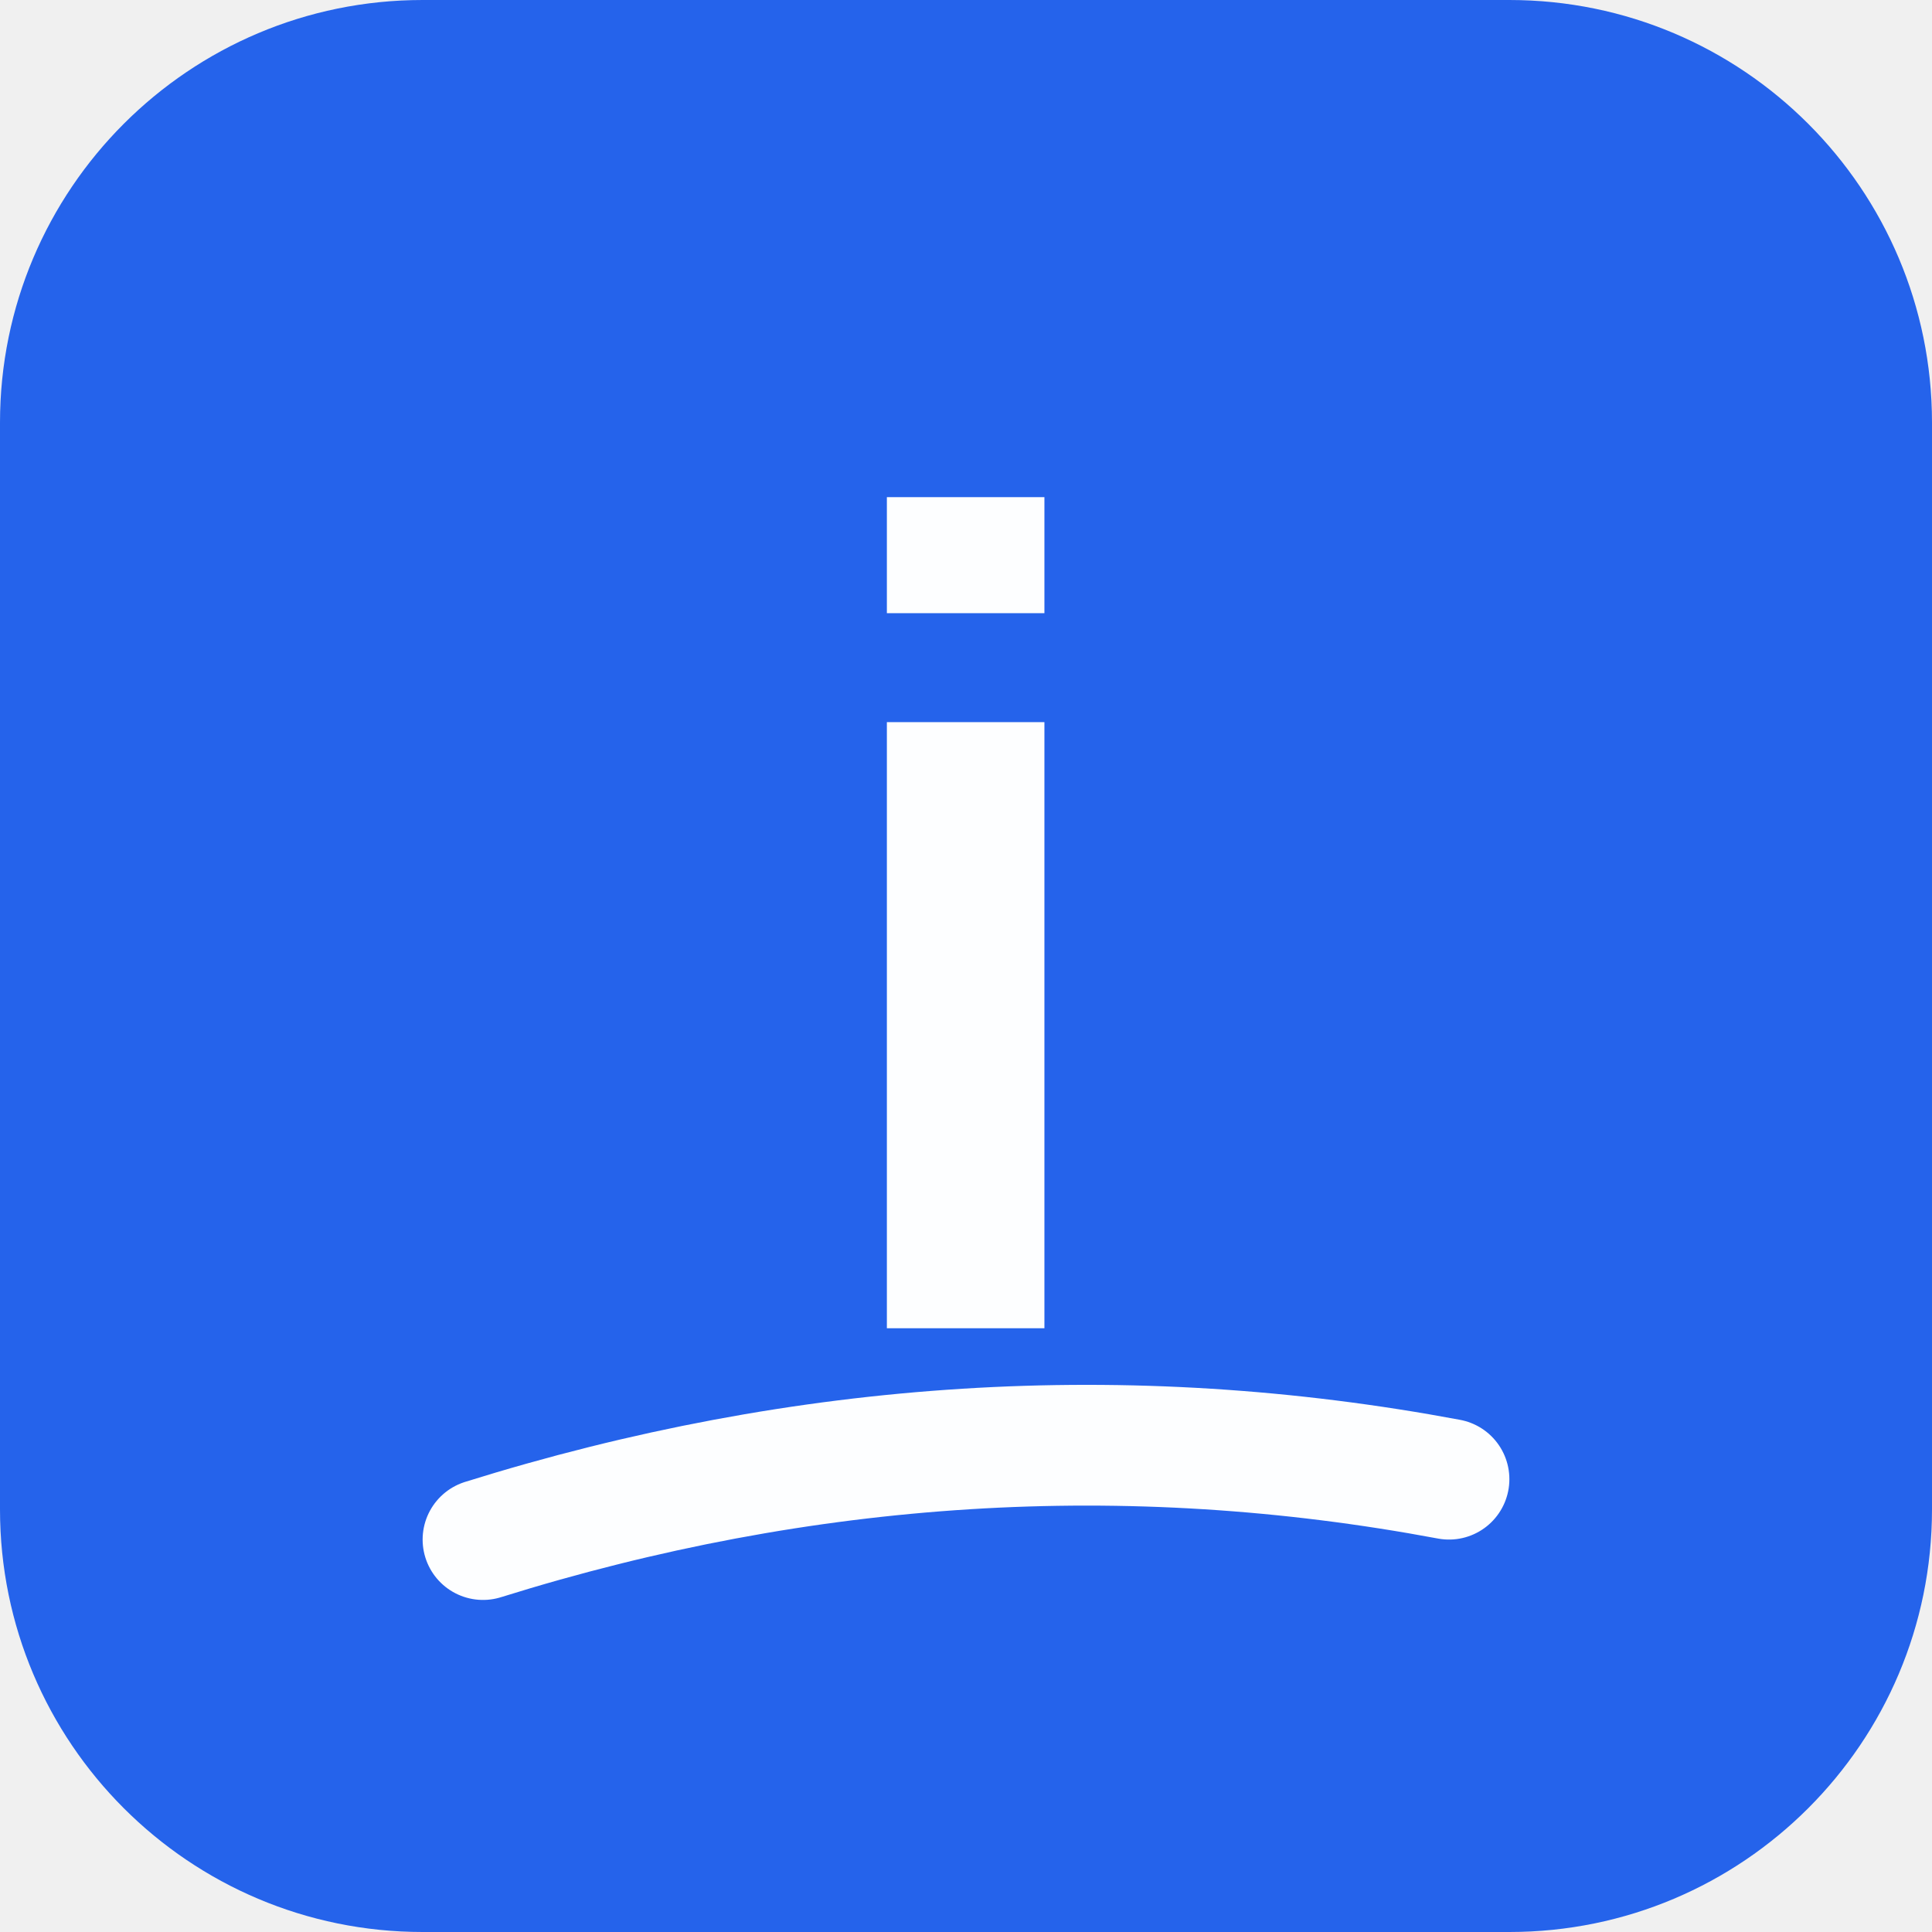
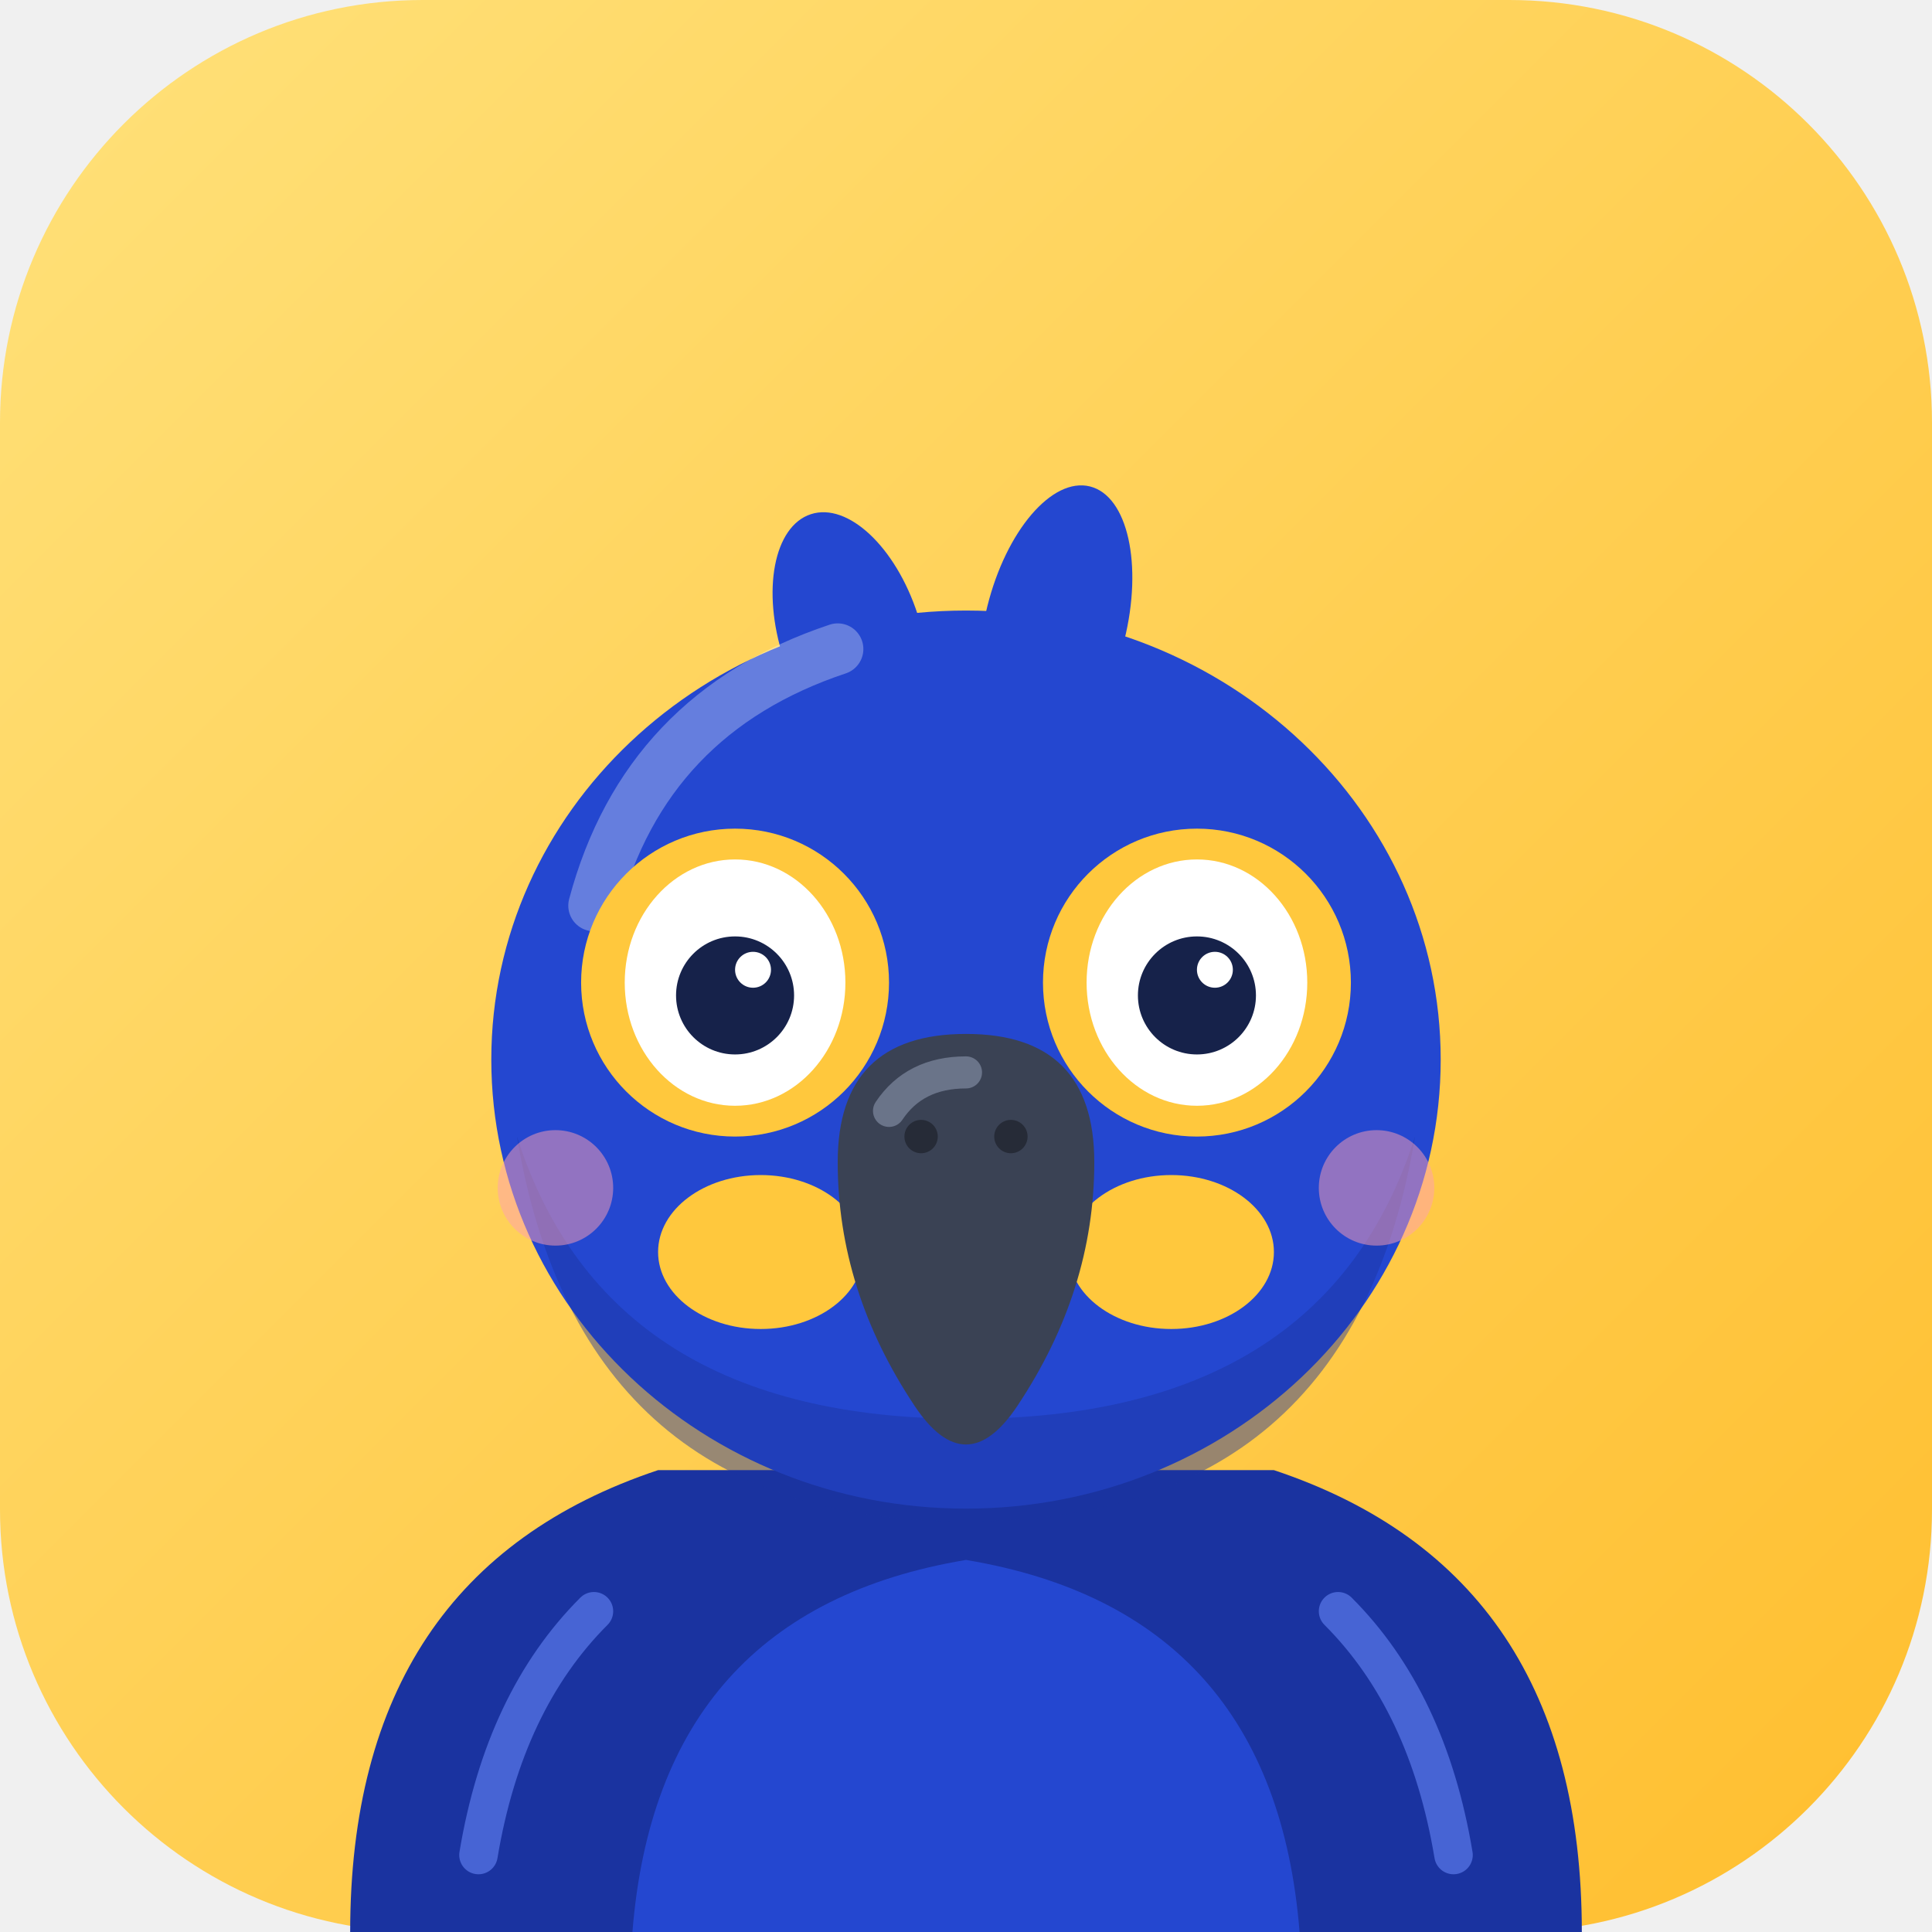
- <svg xmlns="http://www.w3.org/2000/svg" viewBox="0 0 64 64">
-   <rect width="64" height="64" rx="14" fill="#2563EB" />
-   <text x="32" y="44" text-anchor="middle" font-family="Arial, sans-serif" font-weight="800" font-size="38" fill="#FDFEFF">i</text>
-   <path d="M16 51 Q32 46 48 49" stroke="#FDFEFF" stroke-width="4" fill="none" stroke-linecap="round" />
+ <svg xmlns="http://www.w3.org/2000/svg" viewBox="0 0 512 512">
+   <defs>
+     <linearGradient id="g" x1="0" y1="0" x2="1" y2="1">
+       <stop offset="0" stop-color="#FFE17A" />
+       <stop offset="1" stop-color="#FFBE2E" />
+     </linearGradient>
+   </defs>
+   <rect width="512" height="512" rx="112" fill="url(#g)" />
+   <g transform="translate(52 104) scale(3.4)">
+     <g class="lou__corpo">
+       <path d="M12 120 Q12 92 36 84 H84 Q108 92 108 120 Z" fill="#1A33A0" />
+       <path d="M34 120 Q36 95 60 91 Q84 95 86 120 Z" fill="#2447D0" />
+       <path d="M22 114 Q24 102 31 95" stroke="#6C8DFF" stroke-width="3" stroke-linecap="round" fill="none" opacity=".55" />
+       <path d="M98 114 Q96 102 89 95" stroke="#6C8DFF" stroke-width="3" stroke-linecap="round" fill="none" opacity=".55" />
+       <ellipse cx="51" cy="19" rx="5.5" ry="10" fill="#2447D0" transform="rotate(-18 51 19)" />
+       <ellipse cx="67" cy="18" rx="5.5" ry="11" fill="#2447D0" transform="rotate(14 67 18)" />
+       <ellipse cx="60" cy="52" rx="37" ry="35" fill="#2447D0" />
+       <path d="M25 58 Q30 88 60 88 Q90 88 95 58 Q88 80 60 80 Q32 80 25 58 Z" fill="#1A33A0" opacity=".45" />
+       <path d="M31 40 Q35 25 50 20" stroke="#fff" stroke-width="4" stroke-linecap="round" fill="none" opacity=".3" />
+       <ellipse cx="44" cy="67" rx="8" ry="6" fill="#FFC83D" />
+       <ellipse cx="76" cy="67" rx="8" ry="6" fill="#FFC83D" />
+       <g class="lou__olhos">
+         <circle cx="42" cy="46" r="12" fill="#FFC83D" />
+         <ellipse cx="42" cy="46" rx="8.6" ry="9.6" fill="#fff" />
+         <circle cx="42" cy="47" r="4.6" fill="#16224A" />
+         <circle cx="43.4" cy="45" r="1.4" fill="#fff" />
+         <circle cx="78" cy="46" r="12" fill="#FFC83D" />
+         <ellipse cx="78" cy="46" rx="8.6" ry="9.6" fill="#fff" />
+         <circle cx="78" cy="47" r="4.6" fill="#16224A" />
+         <circle cx="79.4" cy="45" r="1.4" fill="#fff" />
+       </g>
+       <circle cx="28" cy="62" r="4.5" fill="#FF9FB2" opacity=".5" />
+       <circle cx="92" cy="62" r="4.5" fill="#FF9FB2" opacity=".5" />
+       <path d="M50 60 Q50 50 60 50 Q70 50 70 60 Q70 70 64 79 Q60 85 56 79 Q50 70 50 60 Z" fill="#3A4254" />
+       <path d="M54 56 Q56 53 60 53" stroke="#7A849B" stroke-width="2.5" stroke-linecap="round" fill="none" opacity=".75" />
+       <circle cx="56.5" cy="58" r="1.3" fill="#000" opacity=".35" />
+       <circle cx="63.5" cy="58" r="1.3" fill="#000" opacity=".35" />
+     </g>
+   </g>
</svg>
